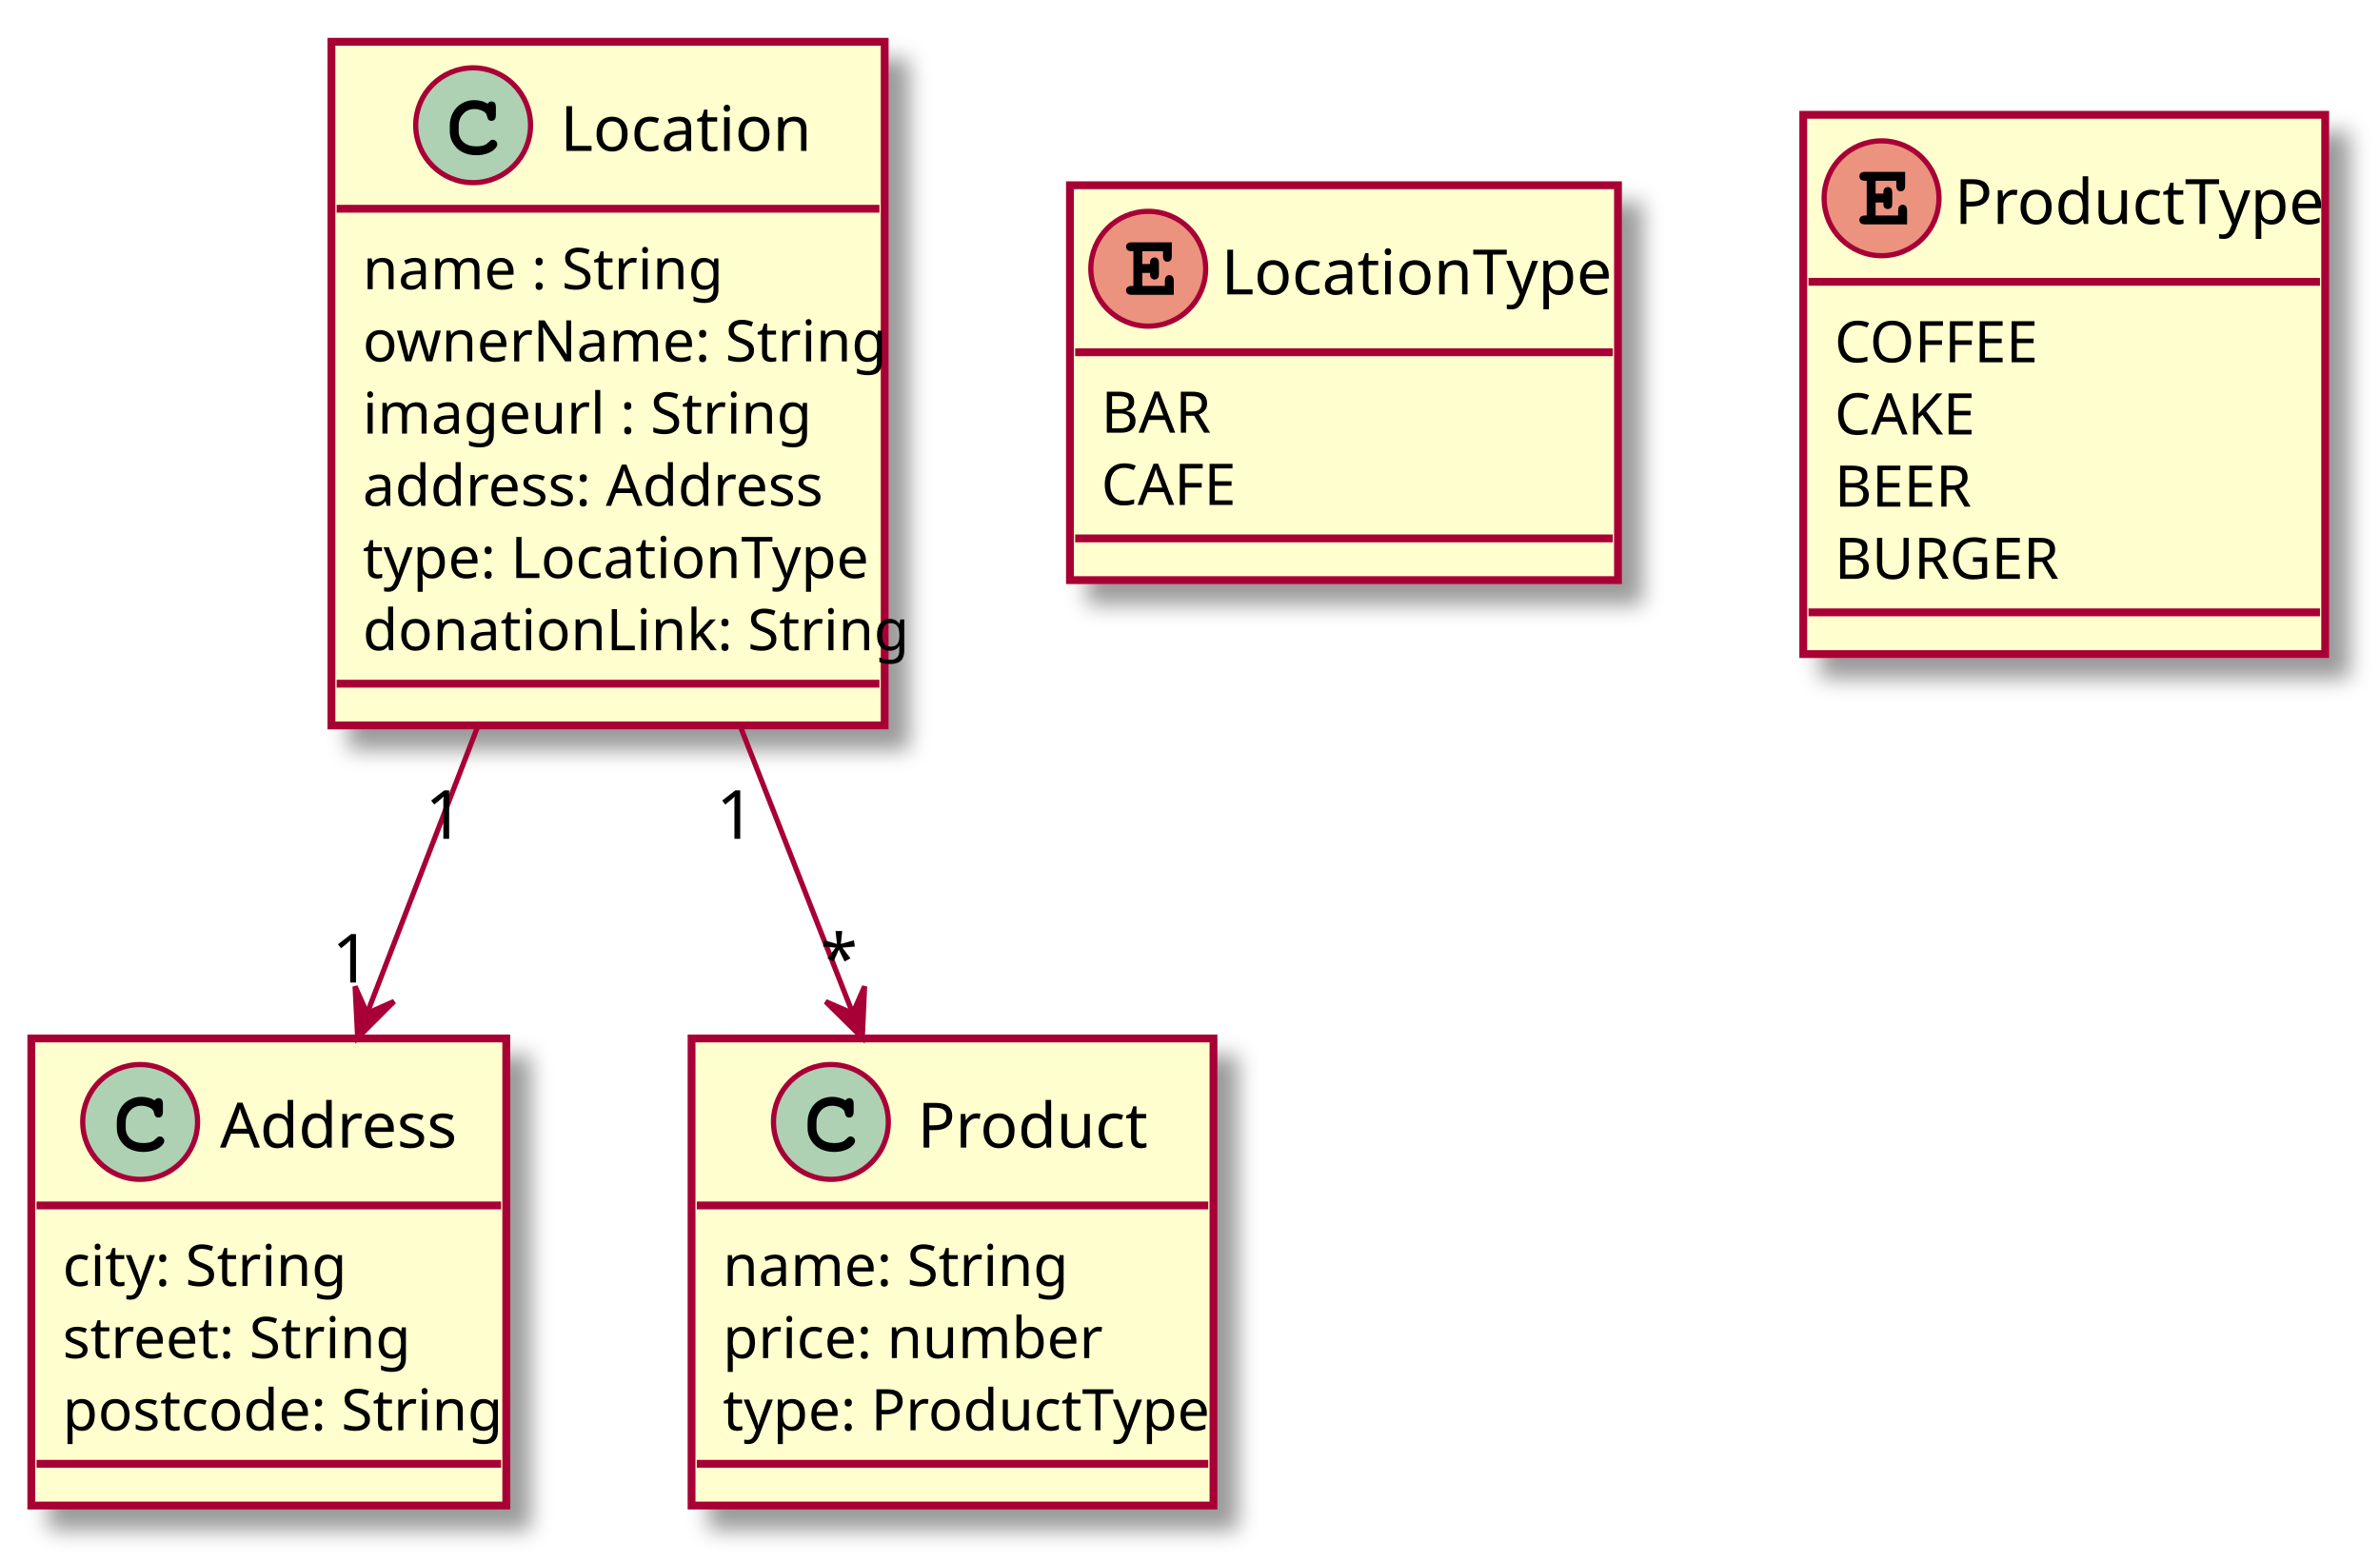
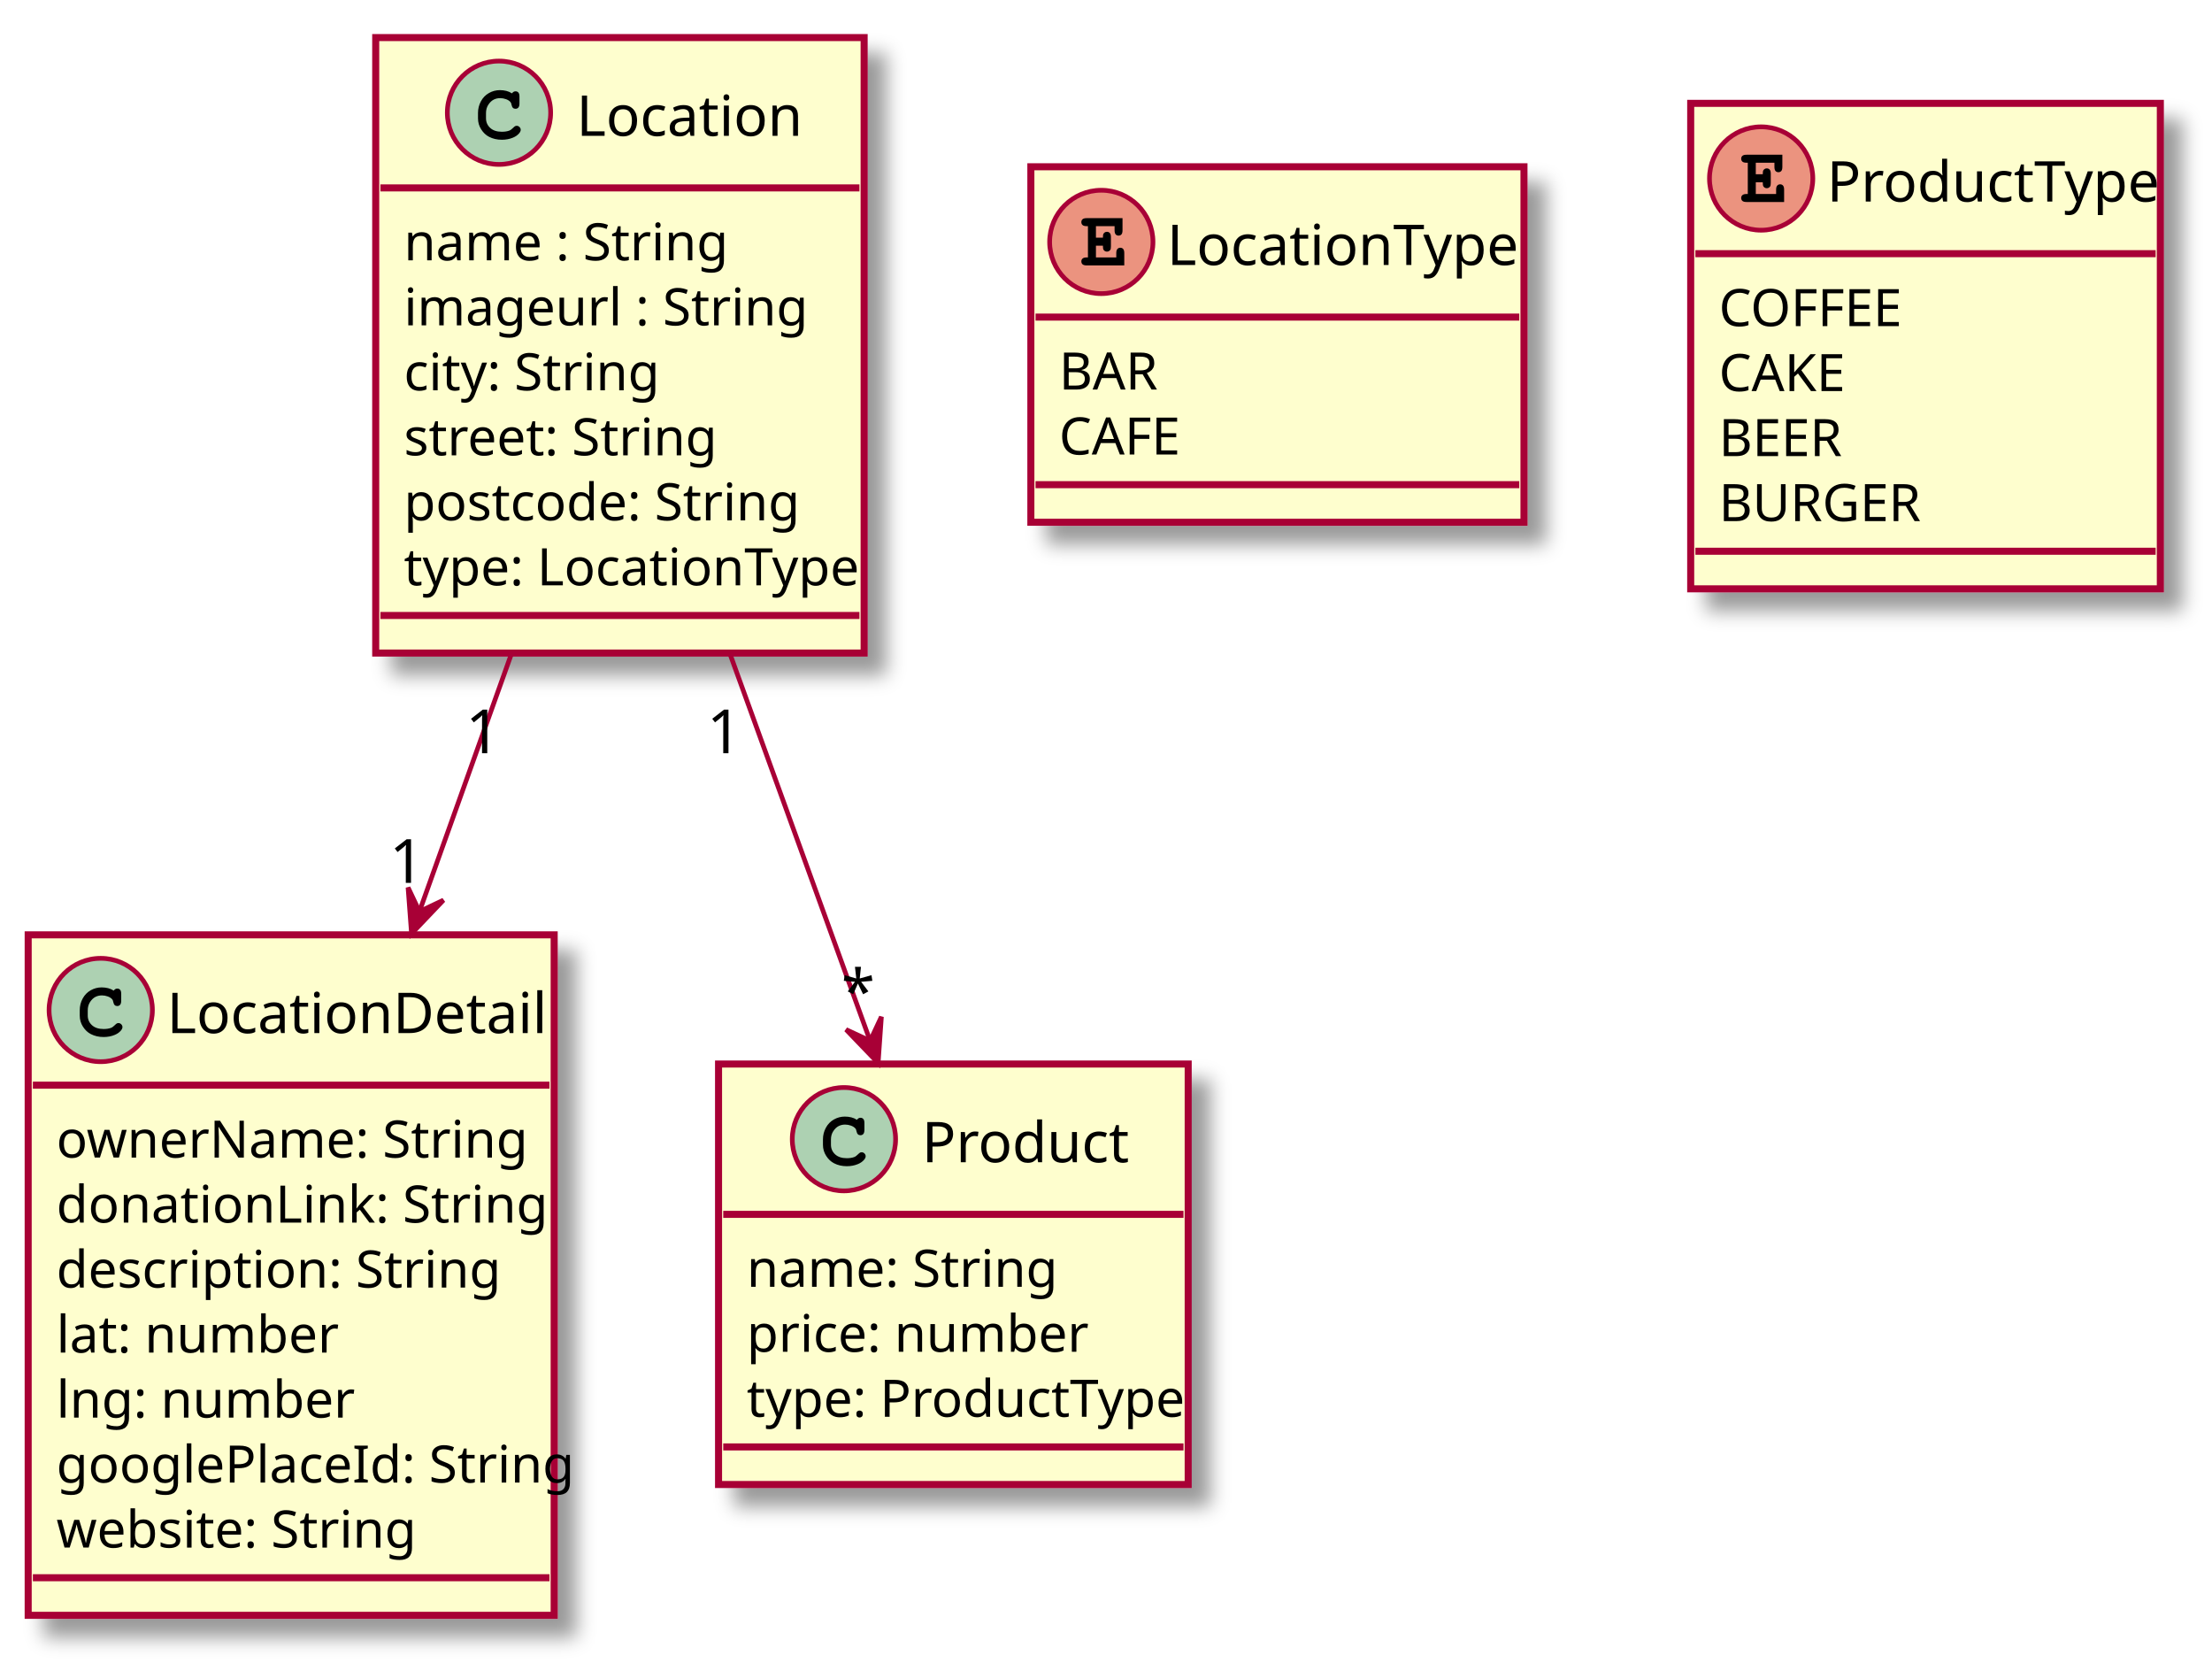
- <svg xmlns="http://www.w3.org/2000/svg" contentScriptType="application/ecmascript" contentStyleType="text/css" height="299px" preserveAspectRatio="none" style="width:456px;height:299px;" version="1.1" viewBox="0 0 456 299" width="456px" zoomAndPan="magnify">
+ <svg xmlns="http://www.w3.org/2000/svg" contentScriptType="application/ecmascript" contentStyleType="text/css" height="354px" preserveAspectRatio="none" style="width:471px;height:354px;" version="1.1" viewBox="0 0 471 354" width="471px" zoomAndPan="magnify">
  <defs>
-     <filter height="300%" id="f1gy2u5qytysha" width="300%" x="-1" y="-1">
+     <filter height="300%" id="fk8fr1viz1cad" width="300%" x="-1" y="-1">
      <feGaussianBlur result="blurOut" stdDeviation="2.0" />
      <feColorMatrix in="blurOut" result="blurOut2" type="matrix" values="0 0 0 0 0 0 0 0 0 0 0 0 0 0 0 0 0 0 .4 0" />
      <feOffset dx="4.0" dy="4.0" in="blurOut2" result="blurOut3" />
      <feBlend in="SourceGraphic" in2="blurOut3" mode="normal" />
    </filter>
  </defs>
  <g>
-     <rect fill="#FEFECE" filter="url(#f1gy2u5qytysha)" height="131.016" id="Location" style="stroke: #A80036; stroke-width: 1.5;" width="106" x="63.5" y="8" />
-     <ellipse cx="90.65" cy="24" fill="#ADD1B2" rx="11" ry="11" style="stroke: #A80036; stroke-width: 1.0;" />
-     <path d="M93.416,19.875 Q93.572,19.656 93.759,19.547 Q93.947,19.438 94.166,19.438 Q94.541,19.438 94.775,19.695 Q95.009,19.953 95.009,20.562 L95.009,22.016 Q95.009,22.625 94.775,22.891 Q94.541,23.156 94.166,23.156 Q93.822,23.156 93.619,22.953 Q93.416,22.766 93.306,22.25 Q93.259,21.891 93.072,21.703 Q92.744,21.328 92.134,21.109 Q91.525,20.891 90.9,20.891 Q90.134,20.891 89.502,21.219 Q88.869,21.547 88.377,22.297 Q87.884,23.047 87.884,24.078 L87.884,25.172 Q87.884,26.406 88.775,27.227 Q89.666,28.047 91.259,28.047 Q92.197,28.047 92.853,27.797 Q93.244,27.641 93.666,27.203 Q93.931,26.938 94.08,26.859 Q94.228,26.781 94.431,26.781 Q94.759,26.781 95.017,27.039 Q95.275,27.297 95.275,27.641 Q95.275,27.984 94.931,28.391 Q94.431,28.969 93.634,29.297 Q92.556,29.75 91.259,29.75 Q89.744,29.75 88.541,29.125 Q87.556,28.625 86.869,27.555 Q86.181,26.484 86.181,25.203 L86.181,24.047 Q86.181,22.719 86.798,21.57 Q87.416,20.422 88.509,19.805 Q89.603,19.188 90.838,19.188 Q91.572,19.188 92.22,19.352 Q92.869,19.516 93.416,19.875 Z " />
-     <text fill="#000000" font-family="sans-serif" font-size="12" lengthAdjust="spacingAndGlyphs" textLength="47" x="107.35" y="28.91">Location</text>
-     <line style="stroke: #A80036; stroke-width: 1.5;" x1="64.5" x2="168.5" y1="40" y2="40" />
-     <text fill="#000000" font-family="sans-serif" font-size="11" lengthAdjust="spacingAndGlyphs" textLength="63" x="69.5" y="55.419">name : String</text>
-     <text fill="#000000" font-family="sans-serif" font-size="11" lengthAdjust="spacingAndGlyphs" textLength="93" x="69.5" y="69.255">ownerName: String</text>
-     <text fill="#000000" font-family="sans-serif" font-size="11" lengthAdjust="spacingAndGlyphs" textLength="77" x="69.5" y="83.091">imageurl : String</text>
-     <text fill="#000000" font-family="sans-serif" font-size="11" lengthAdjust="spacingAndGlyphs" textLength="88" x="69.5" y="96.927">address: Address</text>
-     <text fill="#000000" font-family="sans-serif" font-size="11" lengthAdjust="spacingAndGlyphs" textLength="92" x="69.5" y="110.763">type: LocationType</text>
-     <text fill="#000000" font-family="sans-serif" font-size="11" lengthAdjust="spacingAndGlyphs" textLength="94" x="69.5" y="124.599">donationLink: String</text>
-     <line style="stroke: #A80036; stroke-width: 1.5;" x1="64.5" x2="168.5" y1="131.016" y2="131.016" />
-     <rect fill="#FEFECE" filter="url(#f1gy2u5qytysha)" height="89.508" id="Address" style="stroke: #A80036; stroke-width: 1.5;" width="91" x="6" y="199" />
-     <ellipse cx="26.85" cy="215" fill="#ADD1B2" rx="11" ry="11" style="stroke: #A80036; stroke-width: 1.0;" />
-     <path d="M29.616,210.875 Q29.772,210.656 29.959,210.547 Q30.147,210.438 30.366,210.438 Q30.741,210.438 30.975,210.695 Q31.209,210.953 31.209,211.562 L31.209,213.016 Q31.209,213.625 30.975,213.891 Q30.741,214.156 30.366,214.156 Q30.022,214.156 29.819,213.953 Q29.616,213.766 29.506,213.25 Q29.459,212.891 29.272,212.703 Q28.944,212.328 28.334,212.109 Q27.725,211.891 27.1,211.891 Q26.334,211.891 25.702,212.219 Q25.069,212.547 24.577,213.297 Q24.084,214.047 24.084,215.078 L24.084,216.172 Q24.084,217.406 24.975,218.227 Q25.866,219.047 27.459,219.047 Q28.397,219.047 29.053,218.797 Q29.444,218.641 29.866,218.203 Q30.131,217.938 30.28,217.859 Q30.428,217.781 30.631,217.781 Q30.959,217.781 31.217,218.039 Q31.475,218.297 31.475,218.641 Q31.475,218.984 31.131,219.391 Q30.631,219.969 29.834,220.297 Q28.756,220.75 27.459,220.75 Q25.944,220.75 24.741,220.125 Q23.756,219.625 23.069,218.555 Q22.381,217.484 22.381,216.203 L22.381,215.047 Q22.381,213.719 22.998,212.57 Q23.616,211.422 24.709,210.805 Q25.803,210.188 27.038,210.188 Q27.772,210.188 28.42,210.352 Q29.069,210.516 29.616,210.875 Z " />
-     <text fill="#000000" font-family="sans-serif" font-size="12" lengthAdjust="spacingAndGlyphs" textLength="46" x="42.15" y="219.91">Address</text>
-     <line style="stroke: #A80036; stroke-width: 1.5;" x1="7" x2="96" y1="231" y2="231" />
-     <text fill="#000000" font-family="sans-serif" font-size="11" lengthAdjust="spacingAndGlyphs" textLength="51" x="12" y="246.419">city: String</text>
-     <text fill="#000000" font-family="sans-serif" font-size="11" lengthAdjust="spacingAndGlyphs" textLength="62" x="12" y="260.255">street: String</text>
-     <text fill="#000000" font-family="sans-serif" font-size="11" lengthAdjust="spacingAndGlyphs" textLength="79" x="12" y="274.091">postcode: String</text>
-     <line style="stroke: #A80036; stroke-width: 1.5;" x1="7" x2="96" y1="280.508" y2="280.508" />
-     <rect fill="#FEFECE" filter="url(#f1gy2u5qytysha)" height="89.508" id="Product" style="stroke: #A80036; stroke-width: 1.5;" width="100" x="132.5" y="199" />
-     <ellipse cx="159.2" cy="215" fill="#ADD1B2" rx="11" ry="11" style="stroke: #A80036; stroke-width: 1.0;" />
-     <path d="M161.966,210.875 Q162.122,210.656 162.309,210.547 Q162.497,210.438 162.716,210.438 Q163.091,210.438 163.325,210.695 Q163.559,210.953 163.559,211.562 L163.559,213.016 Q163.559,213.625 163.325,213.891 Q163.091,214.156 162.716,214.156 Q162.372,214.156 162.169,213.953 Q161.966,213.766 161.856,213.25 Q161.809,212.891 161.622,212.703 Q161.294,212.328 160.684,212.109 Q160.075,211.891 159.45,211.891 Q158.684,211.891 158.052,212.219 Q157.419,212.547 156.927,213.297 Q156.434,214.047 156.434,215.078 L156.434,216.172 Q156.434,217.406 157.325,218.227 Q158.216,219.047 159.809,219.047 Q160.747,219.047 161.403,218.797 Q161.794,218.641 162.216,218.203 Q162.481,217.938 162.63,217.859 Q162.778,217.781 162.981,217.781 Q163.309,217.781 163.567,218.039 Q163.825,218.297 163.825,218.641 Q163.825,218.984 163.481,219.391 Q162.981,219.969 162.184,220.297 Q161.106,220.75 159.809,220.75 Q158.294,220.75 157.091,220.125 Q156.106,219.625 155.419,218.555 Q154.731,217.484 154.731,216.203 L154.731,215.047 Q154.731,213.719 155.348,212.57 Q155.966,211.422 157.059,210.805 Q158.153,210.188 159.387,210.188 Q160.122,210.188 160.77,210.352 Q161.419,210.516 161.966,210.875 Z " />
-     <text fill="#000000" font-family="sans-serif" font-size="12" lengthAdjust="spacingAndGlyphs" textLength="42" x="175.8" y="219.91">Product</text>
-     <line style="stroke: #A80036; stroke-width: 1.5;" x1="133.5" x2="231.5" y1="231" y2="231" />
-     <text fill="#000000" font-family="sans-serif" font-size="11" lengthAdjust="spacingAndGlyphs" textLength="60" x="138.5" y="246.419">name: String</text>
-     <text fill="#000000" font-family="sans-serif" font-size="11" lengthAdjust="spacingAndGlyphs" textLength="66" x="138.5" y="260.255">price: number</text>
-     <text fill="#000000" font-family="sans-serif" font-size="11" lengthAdjust="spacingAndGlyphs" textLength="88" x="138.5" y="274.091">type: ProductType</text>
-     <line style="stroke: #A80036; stroke-width: 1.5;" x1="133.5" x2="231.5" y1="280.508" y2="280.508" />
-     <rect fill="#FEFECE" filter="url(#f1gy2u5qytysha)" height="75.672" id="LocationType" style="stroke: #A80036; stroke-width: 1.5;" width="105" x="205" y="35.5" />
-     <ellipse cx="220" cy="51.5" fill="#EB937F" rx="11" ry="11" style="stroke: #A80036; stroke-width: 1.0;" />
-     <path d="M218.859,52.297 L218.859,54.797 L223.188,54.797 L223.188,53.875 Q223.188,53.266 223.43,53 Q223.672,52.734 224.047,52.734 Q224.422,52.734 224.656,53 Q224.891,53.266 224.891,53.875 L224.891,56.5 L216.891,56.5 Q216.266,56.5 216.008,56.266 Q215.75,56.031 215.75,55.641 Q215.75,55.266 216.016,55.031 Q216.281,54.797 216.891,54.797 L217.156,54.797 L217.156,48.141 L216.891,48.141 Q216.266,48.141 216.008,47.906 Q215.75,47.672 215.75,47.281 Q215.75,46.906 216.008,46.672 Q216.266,46.438 216.891,46.438 L224.516,46.438 L224.516,49.031 Q224.516,49.641 224.289,49.898 Q224.062,50.156 223.672,50.156 Q223.297,50.156 223.062,49.898 Q222.828,49.641 222.828,49.031 L222.828,48.141 L218.859,48.141 L218.859,50.594 L220.344,50.594 Q220.344,49.938 220.469,49.75 Q220.734,49.344 221.203,49.344 Q221.578,49.344 221.812,49.602 Q222.047,49.859 222.047,50.469 L222.047,52.438 Q222.047,52.984 221.922,53.172 Q221.656,53.562 221.203,53.562 Q220.734,53.562 220.469,53.156 Q220.344,52.969 220.344,52.297 L218.859,52.297 Z " />
-     <text fill="#000000" font-family="sans-serif" font-size="12" lengthAdjust="spacingAndGlyphs" textLength="73" x="234" y="56.41">LocationType</text>
-     <line style="stroke: #A80036; stroke-width: 1.5;" x1="206" x2="309" y1="67.5" y2="67.5" />
-     <text fill="#000000" font-family="sans-serif" font-size="11" lengthAdjust="spacingAndGlyphs" textLength="22" x="211" y="82.919">BAR</text>
-     <text fill="#000000" font-family="sans-serif" font-size="11" lengthAdjust="spacingAndGlyphs" textLength="27" x="211" y="96.755">CAFE</text>
-     <line style="stroke: #A80036; stroke-width: 1.5;" x1="206" x2="309" y1="103.172" y2="103.172" />
-     <rect fill="#FEFECE" filter="url(#f1gy2u5qytysha)" height="103.344" id="ProductType" style="stroke: #A80036; stroke-width: 1.5;" width="100" x="345.5" y="22" />
-     <ellipse cx="360.5" cy="38" fill="#EB937F" rx="11" ry="11" style="stroke: #A80036; stroke-width: 1.0;" />
-     <path d="M359.359,38.797 L359.359,41.297 L363.688,41.297 L363.688,40.375 Q363.688,39.766 363.93,39.5 Q364.172,39.234 364.547,39.234 Q364.922,39.234 365.156,39.5 Q365.391,39.766 365.391,40.375 L365.391,43 L357.391,43 Q356.766,43 356.508,42.766 Q356.25,42.531 356.25,42.141 Q356.25,41.766 356.516,41.531 Q356.781,41.297 357.391,41.297 L357.656,41.297 L357.656,34.641 L357.391,34.641 Q356.766,34.641 356.508,34.406 Q356.25,34.172 356.25,33.781 Q356.25,33.406 356.508,33.172 Q356.766,32.938 357.391,32.938 L365.016,32.938 L365.016,35.531 Q365.016,36.141 364.789,36.398 Q364.562,36.656 364.172,36.656 Q363.797,36.656 363.562,36.398 Q363.328,36.141 363.328,35.531 L363.328,34.641 L359.359,34.641 L359.359,37.094 L360.844,37.094 Q360.844,36.438 360.969,36.25 Q361.234,35.844 361.703,35.844 Q362.078,35.844 362.312,36.102 Q362.547,36.359 362.547,36.969 L362.547,38.938 Q362.547,39.484 362.422,39.672 Q362.156,40.062 361.703,40.062 Q361.234,40.062 360.969,39.656 Q360.844,39.469 360.844,38.797 L359.359,38.797 Z " />
-     <text fill="#000000" font-family="sans-serif" font-size="12" lengthAdjust="spacingAndGlyphs" textLength="68" x="374.5" y="42.91">ProductType</text>
-     <line style="stroke: #A80036; stroke-width: 1.5;" x1="346.5" x2="444.5" y1="54" y2="54" />
-     <text fill="#000000" font-family="sans-serif" font-size="11" lengthAdjust="spacingAndGlyphs" textLength="39" x="351.5" y="69.419">COFFEE</text>
-     <text fill="#000000" font-family="sans-serif" font-size="11" lengthAdjust="spacingAndGlyphs" textLength="28" x="351.5" y="83.255">CAKE</text>
-     <text fill="#000000" font-family="sans-serif" font-size="11" lengthAdjust="spacingAndGlyphs" textLength="26" x="351.5" y="97.091">BEER</text>
-     <text fill="#000000" font-family="sans-serif" font-size="11" lengthAdjust="spacingAndGlyphs" textLength="42" x="351.5" y="110.927">BURGER</text>
-     <line style="stroke: #A80036; stroke-width: 1.5;" x1="346.5" x2="444.5" y1="117.344" y2="117.344" />
-     <path d="M91.555,139.165 C84.519,157.404 76.983,176.939 70.368,194.089 " fill="none" id="Location-&gt;Address" style="stroke: #A80036; stroke-width: 1.0;" />
-     <polygon fill="#A80036" points="68.528,198.859,75.499,191.902,70.327,194.194,68.035,189.023,68.528,198.859" style="stroke: #A80036; stroke-width: 1.0;" />
-     <text fill="#000000" font-family="sans-serif" font-size="13" lengthAdjust="spacingAndGlyphs" textLength="7" x="81.444" y="160.736">1</text>
-     <text fill="#000000" font-family="sans-serif" font-size="13" lengthAdjust="spacingAndGlyphs" textLength="7" x="63.599" y="188.281">1</text>
-     <path d="M141.829,139.165 C148.973,157.404 156.625,176.939 163.342,194.089 " fill="none" id="Location-&gt;Product" style="stroke: #A80036; stroke-width: 1.0;" />
-     <polygon fill="#A80036" points="165.21,198.859,165.652,189.02,163.387,194.204,158.203,191.938,165.21,198.859" style="stroke: #A80036; stroke-width: 1.0;" />
-     <text fill="#000000" font-family="sans-serif" font-size="13" lengthAdjust="spacingAndGlyphs" textLength="7" x="137.216" y="160.736">1</text>
-     <text fill="#000000" font-family="sans-serif" font-size="13" lengthAdjust="spacingAndGlyphs" textLength="5" x="157.18" y="188.281">*</text>
+     <rect fill="#FEFECE" filter="url(#fk8fr1viz1cad)" height="131.016" id="Location" style="stroke: #A80036; stroke-width: 1.5;" width="104" x="80" y="8" />
+     <ellipse cx="106.25" cy="24" fill="#ADD1B2" rx="11" ry="11" style="stroke: #A80036; stroke-width: 1.0;" />
+     <path d="M109.016,19.875 Q109.172,19.656 109.359,19.547 Q109.547,19.438 109.766,19.438 Q110.141,19.438 110.375,19.695 Q110.609,19.953 110.609,20.562 L110.609,22.016 Q110.609,22.625 110.375,22.891 Q110.141,23.156 109.766,23.156 Q109.422,23.156 109.219,22.953 Q109.016,22.766 108.906,22.25 Q108.859,21.891 108.672,21.703 Q108.344,21.328 107.734,21.109 Q107.125,20.891 106.5,20.891 Q105.734,20.891 105.102,21.219 Q104.469,21.547 103.977,22.297 Q103.484,23.047 103.484,24.078 L103.484,25.172 Q103.484,26.406 104.375,27.227 Q105.266,28.047 106.859,28.047 Q107.797,28.047 108.453,27.797 Q108.844,27.641 109.266,27.203 Q109.531,26.938 109.68,26.859 Q109.828,26.781 110.031,26.781 Q110.359,26.781 110.617,27.039 Q110.875,27.297 110.875,27.641 Q110.875,27.984 110.531,28.391 Q110.031,28.969 109.234,29.297 Q108.156,29.75 106.859,29.75 Q105.344,29.75 104.141,29.125 Q103.156,28.625 102.469,27.555 Q101.781,26.484 101.781,25.203 L101.781,24.047 Q101.781,22.719 102.398,21.57 Q103.016,20.422 104.109,19.805 Q105.203,19.188 106.438,19.188 Q107.172,19.188 107.82,19.352 Q108.469,19.516 109.016,19.875 Z " />
+     <text fill="#000000" font-family="sans-serif" font-size="12" lengthAdjust="spacingAndGlyphs" textLength="47" x="122.75" y="28.91">Location</text>
+     <line style="stroke: #A80036; stroke-width: 1.5;" x1="81" x2="183" y1="40" y2="40" />
+     <text fill="#000000" font-family="sans-serif" font-size="11" lengthAdjust="spacingAndGlyphs" textLength="63" x="86" y="55.419">name : String</text>
+     <text fill="#000000" font-family="sans-serif" font-size="11" lengthAdjust="spacingAndGlyphs" textLength="77" x="86" y="69.255">imageurl : String</text>
+     <text fill="#000000" font-family="sans-serif" font-size="11" lengthAdjust="spacingAndGlyphs" textLength="51" x="86" y="83.091">city: String</text>
+     <text fill="#000000" font-family="sans-serif" font-size="11" lengthAdjust="spacingAndGlyphs" textLength="62" x="86" y="96.927">street: String</text>
+     <text fill="#000000" font-family="sans-serif" font-size="11" lengthAdjust="spacingAndGlyphs" textLength="79" x="86" y="110.763">postcode: String</text>
+     <text fill="#000000" font-family="sans-serif" font-size="11" lengthAdjust="spacingAndGlyphs" textLength="92" x="86" y="124.599">type: LocationType</text>
+     <line style="stroke: #A80036; stroke-width: 1.5;" x1="81" x2="183" y1="131.016" y2="131.016" />
+     <rect fill="#FEFECE" filter="url(#fk8fr1viz1cad)" height="144.852" id="LocationDetail" style="stroke: #A80036; stroke-width: 1.5;" width="112" x="6" y="199" />
+     <ellipse cx="21.45" cy="215" fill="#ADD1B2" rx="11" ry="11" style="stroke: #A80036; stroke-width: 1.0;" />
+     <path d="M24.216,210.875 Q24.372,210.656 24.559,210.547 Q24.747,210.438 24.966,210.438 Q25.341,210.438 25.575,210.695 Q25.809,210.953 25.809,211.562 L25.809,213.016 Q25.809,213.625 25.575,213.891 Q25.341,214.156 24.966,214.156 Q24.622,214.156 24.419,213.953 Q24.216,213.766 24.106,213.25 Q24.059,212.891 23.872,212.703 Q23.544,212.328 22.934,212.109 Q22.325,211.891 21.7,211.891 Q20.934,211.891 20.302,212.219 Q19.669,212.547 19.177,213.297 Q18.684,214.047 18.684,215.078 L18.684,216.172 Q18.684,217.406 19.575,218.227 Q20.466,219.047 22.059,219.047 Q22.997,219.047 23.653,218.797 Q24.044,218.641 24.466,218.203 Q24.731,217.938 24.88,217.859 Q25.028,217.781 25.231,217.781 Q25.559,217.781 25.817,218.039 Q26.075,218.297 26.075,218.641 Q26.075,218.984 25.731,219.391 Q25.231,219.969 24.434,220.297 Q23.356,220.75 22.059,220.75 Q20.544,220.75 19.341,220.125 Q18.356,219.625 17.669,218.555 Q16.981,217.484 16.981,216.203 L16.981,215.047 Q16.981,213.719 17.598,212.57 Q18.216,211.422 19.309,210.805 Q20.403,210.188 21.637,210.188 Q22.372,210.188 23.02,210.352 Q23.669,210.516 24.216,210.875 Z " />
+     <text fill="#000000" font-family="sans-serif" font-size="12" lengthAdjust="spacingAndGlyphs" textLength="79" x="35.55" y="219.91">LocationDetail</text>
+     <line style="stroke: #A80036; stroke-width: 1.5;" x1="7" x2="117" y1="231" y2="231" />
+     <text fill="#000000" font-family="sans-serif" font-size="11" lengthAdjust="spacingAndGlyphs" textLength="93" x="12" y="246.419">ownerName: String</text>
+     <text fill="#000000" font-family="sans-serif" font-size="11" lengthAdjust="spacingAndGlyphs" textLength="94" x="12" y="260.255">donationLink: String</text>
+     <text fill="#000000" font-family="sans-serif" font-size="11" lengthAdjust="spacingAndGlyphs" textLength="87" x="12" y="274.091">description: String</text>
+     <text fill="#000000" font-family="sans-serif" font-size="11" lengthAdjust="spacingAndGlyphs" textLength="53" x="12" y="287.927">lat: number</text>
+     <text fill="#000000" font-family="sans-serif" font-size="11" lengthAdjust="spacingAndGlyphs" textLength="56" x="12" y="301.763">lng: number</text>
+     <text fill="#000000" font-family="sans-serif" font-size="11" lengthAdjust="spacingAndGlyphs" textLength="100" x="12" y="315.599">googlePlaceId: String</text>
+     <text fill="#000000" font-family="sans-serif" font-size="11" lengthAdjust="spacingAndGlyphs" textLength="73" x="12" y="329.435">website: String</text>
+     <line style="stroke: #A80036; stroke-width: 1.5;" x1="7" x2="117" y1="335.852" y2="335.852" />
+     <rect fill="#FEFECE" filter="url(#fk8fr1viz1cad)" height="89.508" id="Product" style="stroke: #A80036; stroke-width: 1.5;" width="100" x="153" y="226.5" />
+     <ellipse cx="179.7" cy="242.5" fill="#ADD1B2" rx="11" ry="11" style="stroke: #A80036; stroke-width: 1.0;" />
+     <path d="M182.466,238.375 Q182.622,238.156 182.809,238.047 Q182.997,237.938 183.216,237.938 Q183.591,237.938 183.825,238.195 Q184.059,238.453 184.059,239.062 L184.059,240.516 Q184.059,241.125 183.825,241.391 Q183.591,241.656 183.216,241.656 Q182.872,241.656 182.669,241.453 Q182.466,241.266 182.356,240.75 Q182.309,240.391 182.122,240.203 Q181.794,239.828 181.184,239.609 Q180.575,239.391 179.95,239.391 Q179.184,239.391 178.552,239.719 Q177.919,240.047 177.427,240.797 Q176.934,241.547 176.934,242.578 L176.934,243.672 Q176.934,244.906 177.825,245.727 Q178.716,246.547 180.309,246.547 Q181.247,246.547 181.903,246.297 Q182.294,246.141 182.716,245.703 Q182.981,245.438 183.13,245.359 Q183.278,245.281 183.481,245.281 Q183.809,245.281 184.067,245.539 Q184.325,245.797 184.325,246.141 Q184.325,246.484 183.981,246.891 Q183.481,247.469 182.684,247.797 Q181.606,248.25 180.309,248.25 Q178.794,248.25 177.591,247.625 Q176.606,247.125 175.919,246.055 Q175.231,244.984 175.231,243.703 L175.231,242.547 Q175.231,241.219 175.848,240.07 Q176.466,238.922 177.559,238.305 Q178.653,237.688 179.887,237.688 Q180.622,237.688 181.27,237.852 Q181.919,238.016 182.466,238.375 Z " />
+     <text fill="#000000" font-family="sans-serif" font-size="12" lengthAdjust="spacingAndGlyphs" textLength="42" x="196.3" y="247.41">Product</text>
+     <line style="stroke: #A80036; stroke-width: 1.5;" x1="154" x2="252" y1="258.5" y2="258.5" />
+     <text fill="#000000" font-family="sans-serif" font-size="11" lengthAdjust="spacingAndGlyphs" textLength="60" x="159" y="273.919">name: String</text>
+     <text fill="#000000" font-family="sans-serif" font-size="11" lengthAdjust="spacingAndGlyphs" textLength="66" x="159" y="287.755">price: number</text>
+     <text fill="#000000" font-family="sans-serif" font-size="11" lengthAdjust="spacingAndGlyphs" textLength="88" x="159" y="301.591">type: ProductType</text>
+     <line style="stroke: #A80036; stroke-width: 1.5;" x1="154" x2="252" y1="308.008" y2="308.008" />
+     <rect fill="#FEFECE" filter="url(#fk8fr1viz1cad)" height="75.672" id="LocationType" style="stroke: #A80036; stroke-width: 1.5;" width="105" x="219.5" y="35.5" />
+     <ellipse cx="234.5" cy="51.5" fill="#EB937F" rx="11" ry="11" style="stroke: #A80036; stroke-width: 1.0;" />
+     <path d="M233.359,52.297 L233.359,54.797 L237.688,54.797 L237.688,53.875 Q237.688,53.266 237.93,53 Q238.172,52.734 238.547,52.734 Q238.922,52.734 239.156,53 Q239.391,53.266 239.391,53.875 L239.391,56.5 L231.391,56.5 Q230.766,56.5 230.508,56.266 Q230.25,56.031 230.25,55.641 Q230.25,55.266 230.516,55.031 Q230.781,54.797 231.391,54.797 L231.656,54.797 L231.656,48.141 L231.391,48.141 Q230.766,48.141 230.508,47.906 Q230.25,47.672 230.25,47.281 Q230.25,46.906 230.508,46.672 Q230.766,46.438 231.391,46.438 L239.016,46.438 L239.016,49.031 Q239.016,49.641 238.789,49.898 Q238.562,50.156 238.172,50.156 Q237.797,50.156 237.562,49.898 Q237.328,49.641 237.328,49.031 L237.328,48.141 L233.359,48.141 L233.359,50.594 L234.844,50.594 Q234.844,49.938 234.969,49.75 Q235.234,49.344 235.703,49.344 Q236.078,49.344 236.312,49.602 Q236.547,49.859 236.547,50.469 L236.547,52.438 Q236.547,52.984 236.422,53.172 Q236.156,53.562 235.703,53.562 Q235.234,53.562 234.969,53.156 Q234.844,52.969 234.844,52.297 L233.359,52.297 Z " />
+     <text fill="#000000" font-family="sans-serif" font-size="12" lengthAdjust="spacingAndGlyphs" textLength="73" x="248.5" y="56.41">LocationType</text>
+     <line style="stroke: #A80036; stroke-width: 1.5;" x1="220.5" x2="323.5" y1="67.5" y2="67.5" />
+     <text fill="#000000" font-family="sans-serif" font-size="11" lengthAdjust="spacingAndGlyphs" textLength="22" x="225.5" y="82.919">BAR</text>
+     <text fill="#000000" font-family="sans-serif" font-size="11" lengthAdjust="spacingAndGlyphs" textLength="27" x="225.5" y="96.755">CAFE</text>
+     <line style="stroke: #A80036; stroke-width: 1.5;" x1="220.5" x2="323.5" y1="103.172" y2="103.172" />
+     <rect fill="#FEFECE" filter="url(#fk8fr1viz1cad)" height="103.344" id="ProductType" style="stroke: #A80036; stroke-width: 1.5;" width="100" x="360" y="22" />
+     <ellipse cx="375" cy="38" fill="#EB937F" rx="11" ry="11" style="stroke: #A80036; stroke-width: 1.0;" />
+     <path d="M373.859,38.797 L373.859,41.297 L378.188,41.297 L378.188,40.375 Q378.188,39.766 378.43,39.5 Q378.672,39.234 379.047,39.234 Q379.422,39.234 379.656,39.5 Q379.891,39.766 379.891,40.375 L379.891,43 L371.891,43 Q371.266,43 371.008,42.766 Q370.75,42.531 370.75,42.141 Q370.75,41.766 371.016,41.531 Q371.281,41.297 371.891,41.297 L372.156,41.297 L372.156,34.641 L371.891,34.641 Q371.266,34.641 371.008,34.406 Q370.75,34.172 370.75,33.781 Q370.75,33.406 371.008,33.172 Q371.266,32.938 371.891,32.938 L379.516,32.938 L379.516,35.531 Q379.516,36.141 379.289,36.398 Q379.062,36.656 378.672,36.656 Q378.297,36.656 378.062,36.398 Q377.828,36.141 377.828,35.531 L377.828,34.641 L373.859,34.641 L373.859,37.094 L375.344,37.094 Q375.344,36.438 375.469,36.25 Q375.734,35.844 376.203,35.844 Q376.578,35.844 376.812,36.102 Q377.047,36.359 377.047,36.969 L377.047,38.938 Q377.047,39.484 376.922,39.672 Q376.656,40.062 376.203,40.062 Q375.734,40.062 375.469,39.656 Q375.344,39.469 375.344,38.797 L373.859,38.797 Z " />
+     <text fill="#000000" font-family="sans-serif" font-size="12" lengthAdjust="spacingAndGlyphs" textLength="68" x="389" y="42.91">ProductType</text>
+     <line style="stroke: #A80036; stroke-width: 1.5;" x1="361" x2="459" y1="54" y2="54" />
+     <text fill="#000000" font-family="sans-serif" font-size="11" lengthAdjust="spacingAndGlyphs" textLength="39" x="366" y="69.419">COFFEE</text>
+     <text fill="#000000" font-family="sans-serif" font-size="11" lengthAdjust="spacingAndGlyphs" textLength="28" x="366" y="83.255">CAKE</text>
+     <text fill="#000000" font-family="sans-serif" font-size="11" lengthAdjust="spacingAndGlyphs" textLength="26" x="366" y="97.091">BEER</text>
+     <text fill="#000000" font-family="sans-serif" font-size="11" lengthAdjust="spacingAndGlyphs" textLength="42" x="366" y="110.927">BURGER</text>
+     <line style="stroke: #A80036; stroke-width: 1.5;" x1="361" x2="459" y1="117.344" y2="117.344" />
+     <path d="M108.885,139.221 C102.661,156.65 95.867,175.672 89.432,193.69 " fill="none" id="Location-&gt;LocationDetail" style="stroke: #A80036; stroke-width: 1.0;" />
+     <polygon fill="#A80036" points="87.627,198.744,94.423,191.615,89.31,194.036,86.889,188.923,87.627,198.744" style="stroke: #A80036; stroke-width: 1.0;" />
+     <text fill="#000000" font-family="sans-serif" font-size="13" lengthAdjust="spacingAndGlyphs" textLength="7" x="99.141" y="160.336">1</text>
+     <text fill="#000000" font-family="sans-serif" font-size="13" lengthAdjust="spacingAndGlyphs" textLength="7" x="82.909" y="187.937">1</text>
+     <path d="M155.445,139.221 C165.139,165.982 176.194,196.5 185.204,221.373 " fill="none" id="Location-&gt;Product" style="stroke: #A80036; stroke-width: 1.0;" />
+     <polygon fill="#A80036" points="186.978,226.269,187.674,216.445,185.275,221.568,180.152,219.169,186.978,226.269" style="stroke: #A80036; stroke-width: 1.0;" />
+     <text fill="#000000" font-family="sans-serif" font-size="13" lengthAdjust="spacingAndGlyphs" textLength="7" x="150.502" y="160.336">1</text>
+     <text fill="#000000" font-family="sans-serif" font-size="13" lengthAdjust="spacingAndGlyphs" textLength="5" x="179.142" y="215.678">*</text>
  </g>
</svg>
